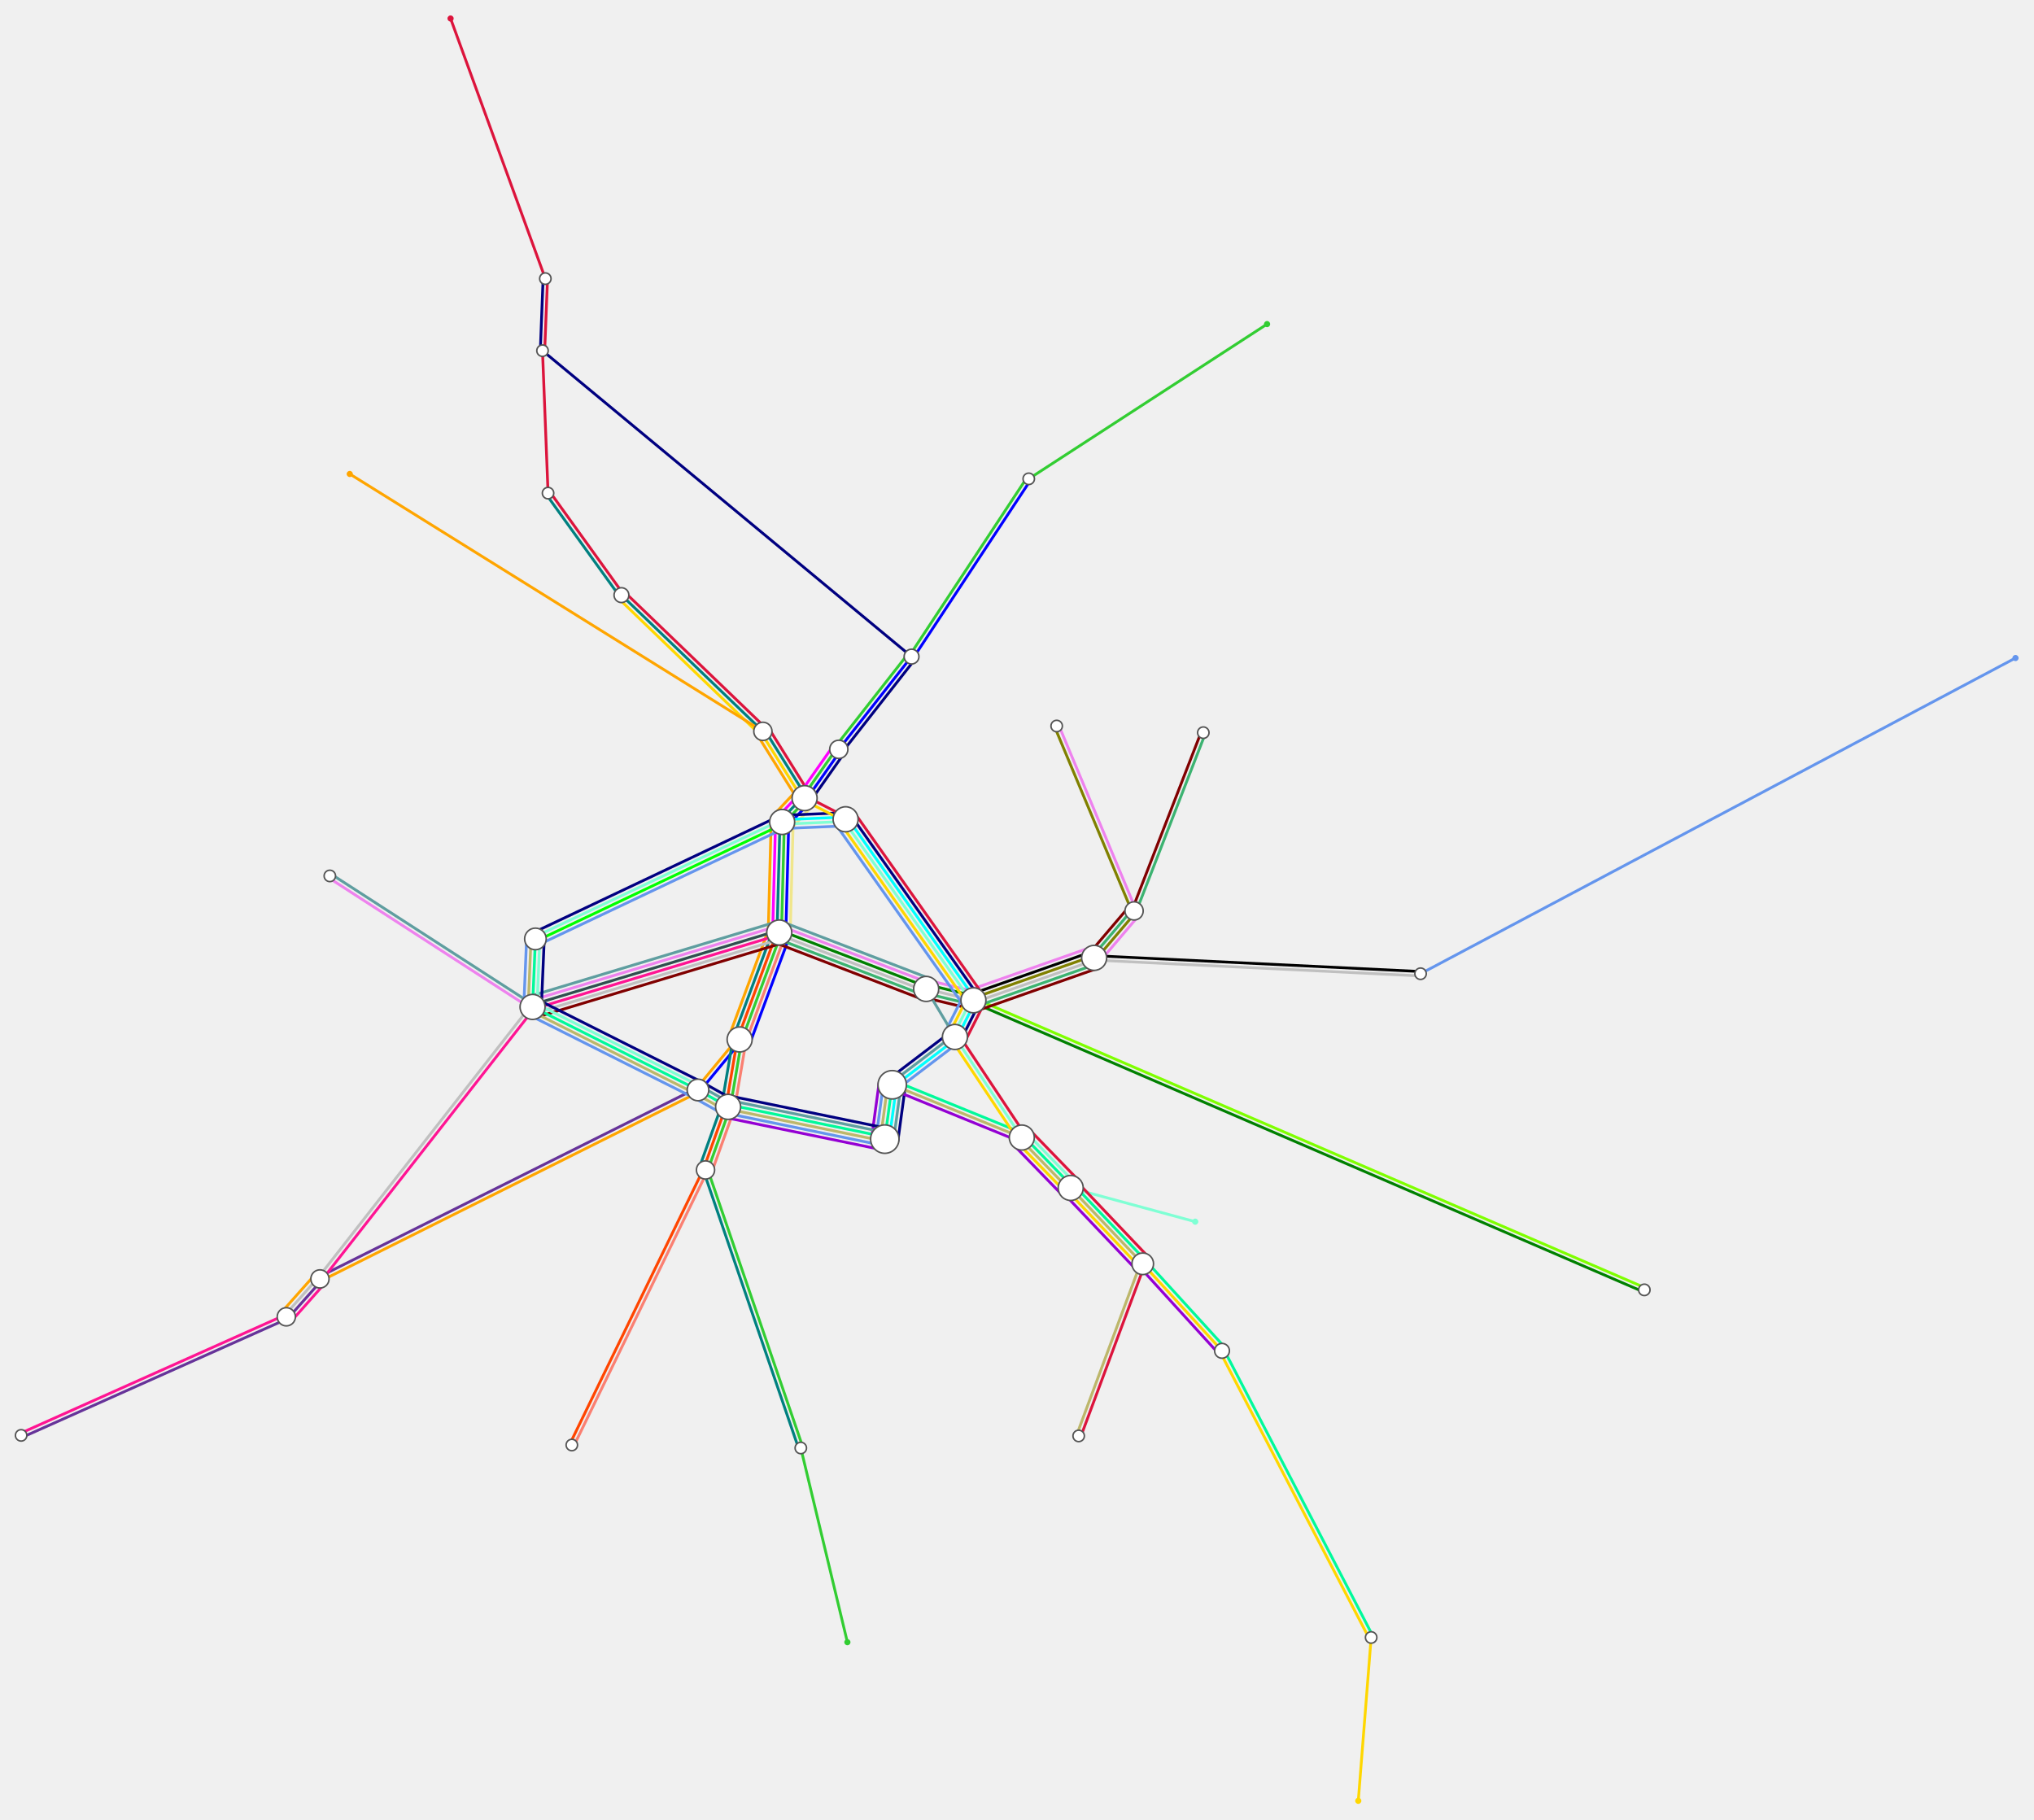
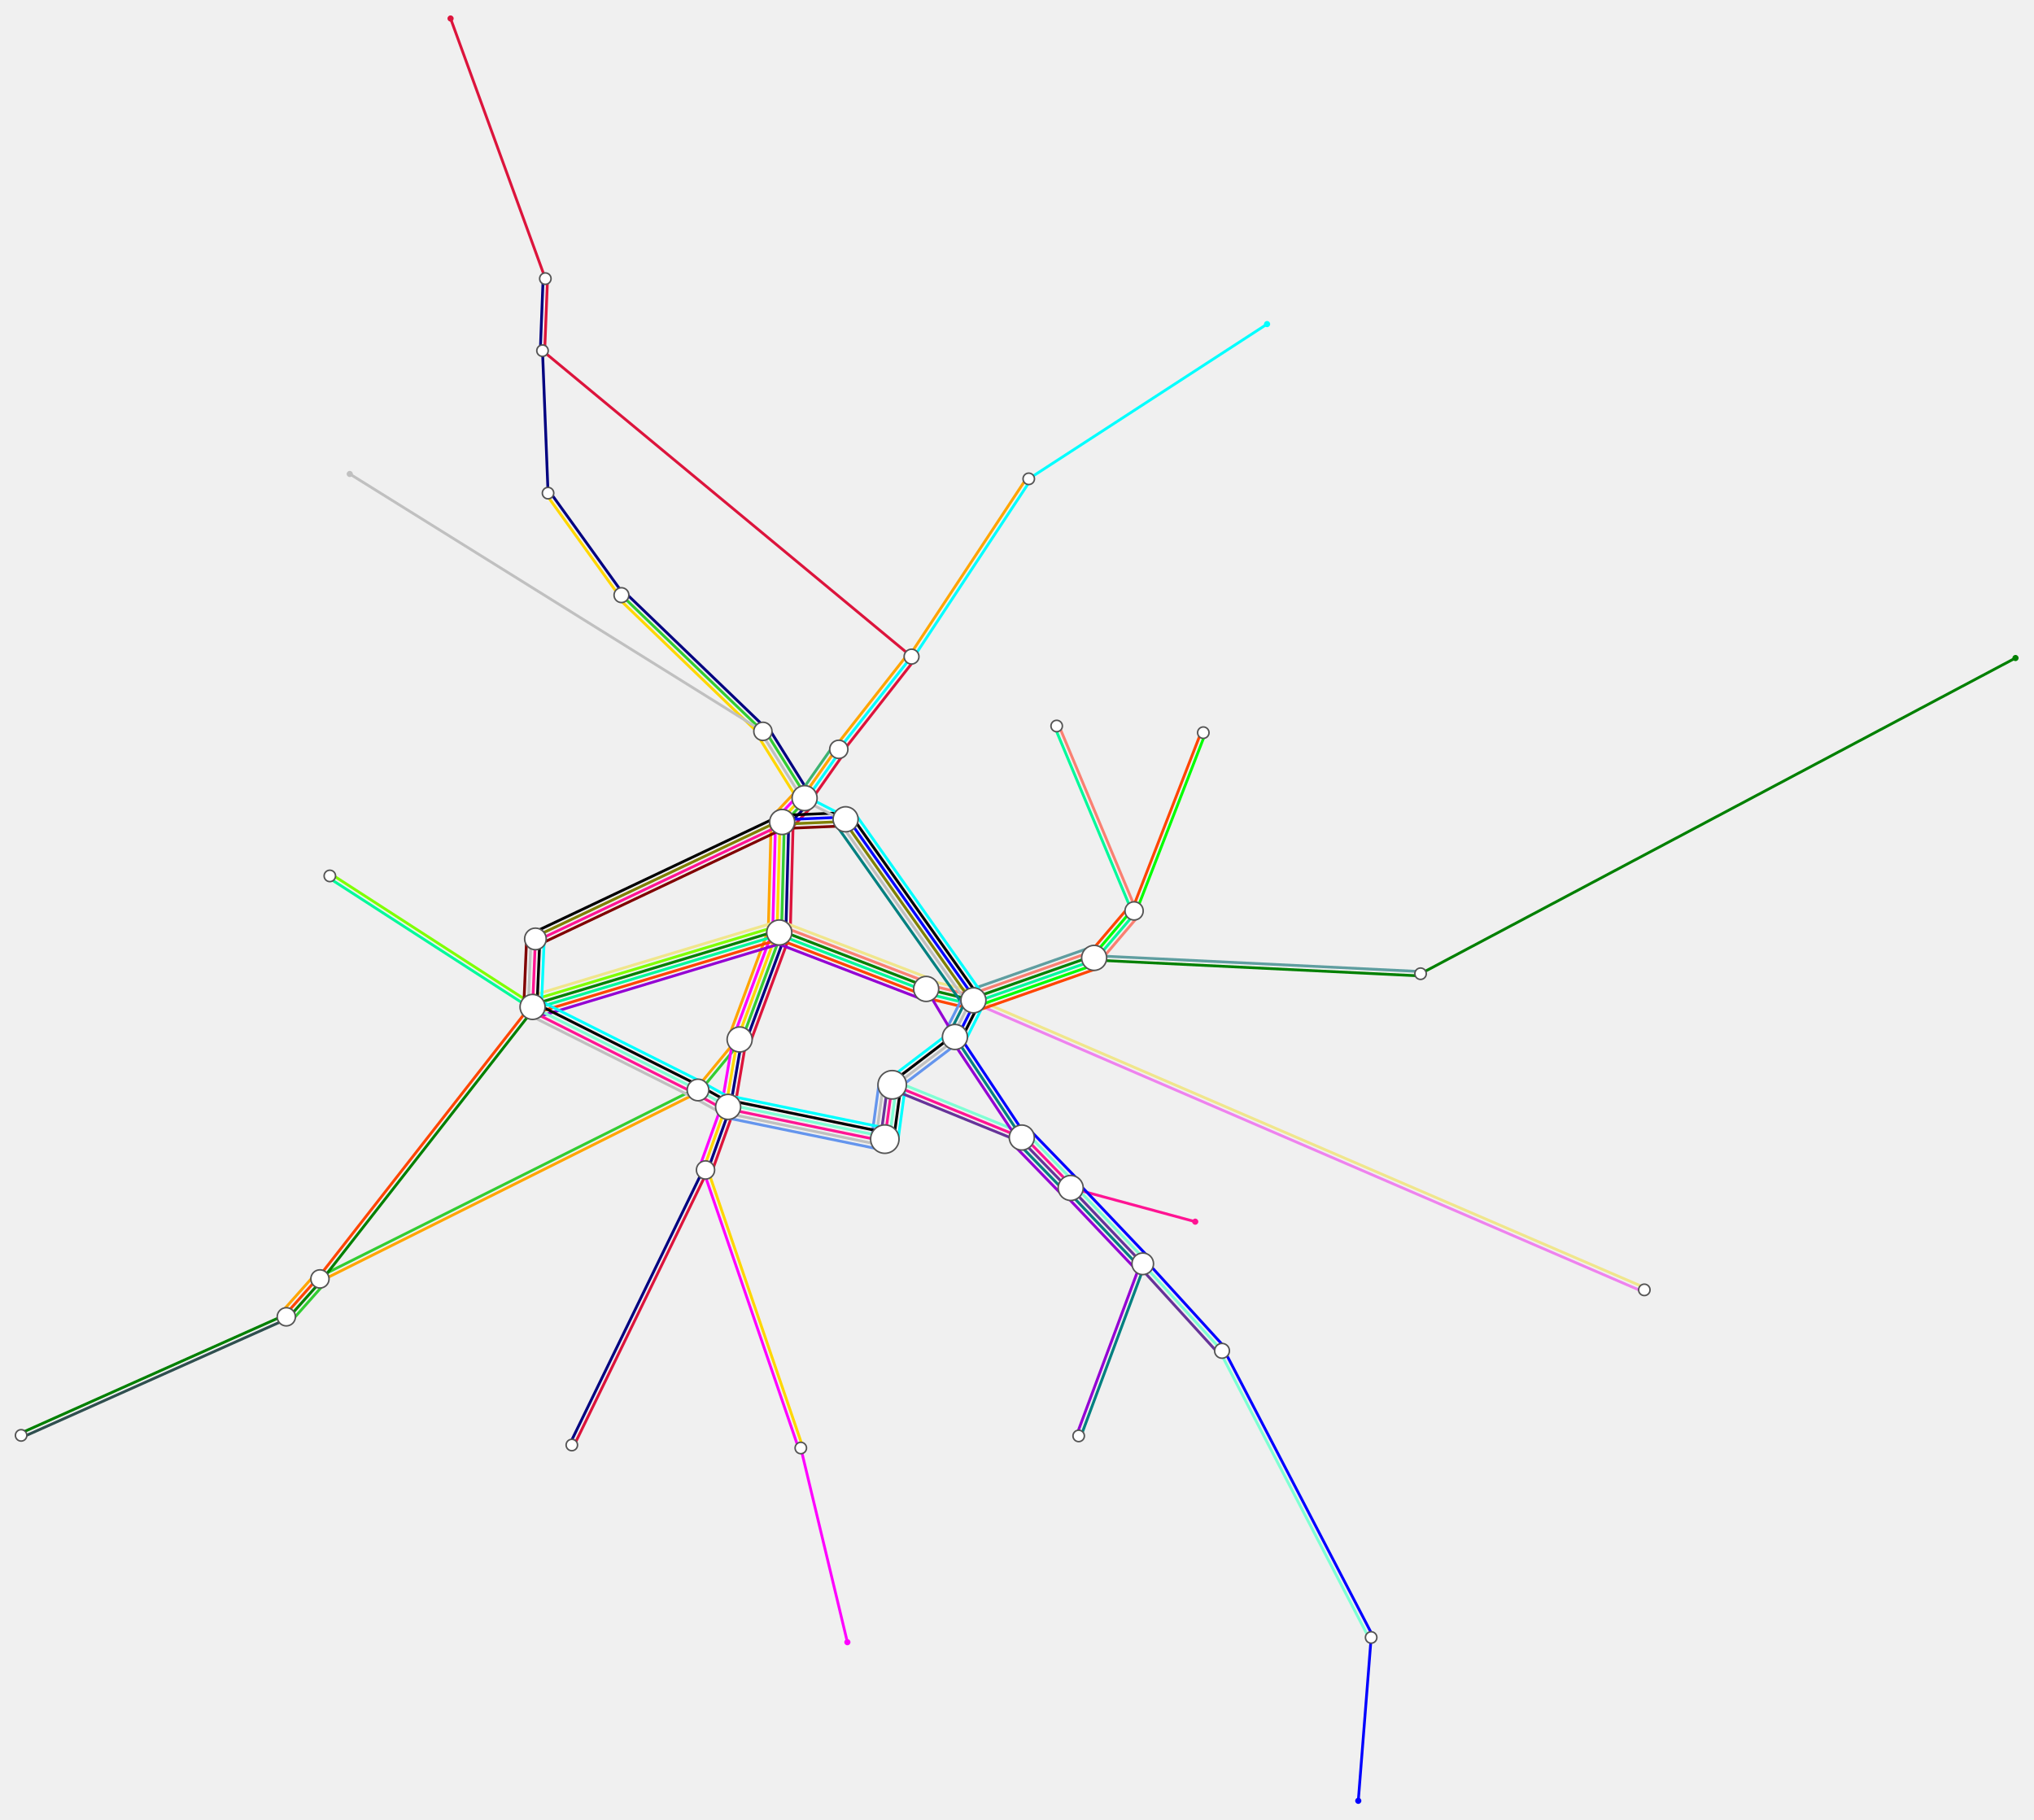
<svg xmlns="http://www.w3.org/2000/svg" width="1318.4" height="1179.26" viewBox="14824.995 8990.62 65.92 58.963">
  <style>
	.line {
		stroke: #333;
		stroke-width: .09;
		fill: none;
		stroke-linejoin: round;
		stroke-linecap: round;
	}
	.station {
		stroke: none;
	}
	.transit {
		stroke: #555;
		stroke-width: .05;
		fill: #fff;
	}
</style>
  <g>
    <path class="line 0" style="stroke: #DC143C;" d="M14839.598 8991.22L14842.669 8999.65" />
    <path class="line 0" style="stroke: #DC143C;" d="M14842.74 8999.652L14842.648 9001.988" />
    <path class="line 1" style="stroke: #000080;" d="M14842.597 8999.647L14842.506 9001.982" />
-     <path class="line 0" style="stroke: #DC143C;" d="M14842.577 9001.985L14842.757 9006.602" />
-     <path class="line 0" style="stroke: #DC143C;" d="M14842.814 9006.56L14845.194 9009.867" />
-     <path class="line 28" style="stroke: #008080;" d="M14842.699 9006.644L14845.078 9009.95" />
-     <path class="line 0" style="stroke: #DC143C;" d="M14845.235 9009.806L14849.819 9014.219" />
-     <path class="line 28" style="stroke: #008080;" d="M14845.136 9009.908L14849.72 9014.322" />
+     <path class="line 1" style="stroke: #000080;" d="M14842.577 9001.985L14842.757 9006.602" />
+     <path class="line 1" style="stroke: #000080;" d="M14842.814 9006.56L14845.194 9009.867" />
+     <path class="line 3" style="stroke: #FFD700;" d="M14842.699 9006.644L14845.078 9009.95" />
+     <path class="line 1" style="stroke: #000080;" d="M14845.235 9009.806L14849.819 9014.219" />
+     <path class="line 2" style="stroke: #32CD32;" d="M14845.136 9009.908L14849.72 9014.322" />
    <path class="line 3" style="stroke: #FFD700;" d="M14845.037 9010.011L14849.621 9014.425" />
-     <path class="line 0" style="stroke: #DC143C;" d="M14849.902 9014.208L14851.253 9016.374" />
-     <path class="line 28" style="stroke: #008080;" d="M14849.781 9014.284L14851.132 9016.449" />
-     <path class="line 3" style="stroke: #FFD700;" d="M14849.659 9014.359L14851.01 9016.525" />
-     <path class="line 5" style="stroke: #FFA500;" d="M14849.538 9014.435L14850.889 9016.601" />
-     <path class="line 12" style="stroke: #F0E68C;" d="M14851.331 9016.732L14850.604 9017.505" />
-     <path class="line 15" style="stroke: #0000FF;" d="M14851.227 9016.634L14850.5 9017.407" />
+     <path class="line 1" style="stroke: #000080;" d="M14849.902 9014.208L14851.253 9016.374" />
+     <path class="line 2" style="stroke: #32CD32;" d="M14849.781 9014.284L14851.132 9016.449" />
+     <path class="line 28" style="stroke: #C0C0C0;" d="M14849.659 9014.359L14851.01 9016.525" />
+     <path class="line 3" style="stroke: #FFD700;" d="M14849.538 9014.435L14850.889 9016.601" />
+     <path class="line 0" style="stroke: #DC143C;" d="M14851.331 9016.732L14850.604 9017.505" />
+     <path class="line 1" style="stroke: #000080;" d="M14851.227 9016.634L14850.5 9017.407" />
    <path class="line 2" style="stroke: #32CD32;" d="M14851.123 9016.536L14850.396 9017.309" />
-     <path class="line 28" style="stroke: #008080;" d="M14851.019 9016.438L14850.292 9017.211" />
+     <path class="line 3" style="stroke: #FFD700;" d="M14851.019 9016.438L14850.292 9017.211" />
    <path class="line 4" style="stroke: #FF00FF;" d="M14850.915 9016.34L14850.188 9017.113" />
    <path class="line 5" style="stroke: #FFA500;" d="M14850.811 9016.242L14850.084 9017.016" />
-     <path class="line 12" style="stroke: #F0E68C;" d="M14850.701 9017.27L14850.607 9020.851" />
-     <path class="line 15" style="stroke: #0000FF;" d="M14850.558 9017.266L14850.464 9020.847" />
+     <path class="line 0" style="stroke: #DC143C;" d="M14850.701 9017.27L14850.607 9020.851" />
+     <path class="line 1" style="stroke: #000080;" d="M14850.558 9017.266L14850.464 9020.847" />
    <path class="line 2" style="stroke: #32CD32;" d="M14850.415 9017.262L14850.322 9020.844" />
-     <path class="line 28" style="stroke: #008080;" d="M14850.273 9017.258L14850.179 9020.84" />
+     <path class="line 3" style="stroke: #FFD700;" d="M14850.273 9017.258L14850.179 9020.84" />
    <path class="line 4" style="stroke: #FF00FF;" d="M14850.13 9017.255L14850.036 9020.836" />
    <path class="line 5" style="stroke: #FFA500;" d="M14849.987 9017.251L14849.893 9020.832" />
-     <path class="line 15" style="stroke: #0000FF;" d="M14850.585 9020.966L14849.3 9024.433" />
-     <path class="line 18" style="stroke: #FA8072;" d="M14850.451 9020.916L14849.166 9024.383" />
+     <path class="line 0" style="stroke: #DC143C;" d="M14850.585 9020.966L14849.3 9024.433" />
+     <path class="line 1" style="stroke: #000080;" d="M14850.451 9020.916L14849.166 9024.383" />
    <path class="line 2" style="stroke: #32CD32;" d="M14850.317 9020.866L14849.033 9024.333" />
-     <path class="line 26" style="stroke: #FF4500;" d="M14850.183 9020.817L14848.899 9024.284" />
-     <path class="line 28" style="stroke: #008080;" d="M14850.049 9020.767L14848.765 9024.234" />
+     <path class="line 3" style="stroke: #FFD700;" d="M14850.183 9020.817L14848.899 9024.284" />
+     <path class="line 4" style="stroke: #FF00FF;" d="M14850.049 9020.767L14848.765 9024.234" />
    <path class="line 5" style="stroke: #FFA500;" d="M14849.915 9020.718L14848.631 9024.184" />
-     <path class="line 15" style="stroke: #0000FF;" d="M14849.021 9024.354L14847.671 9025.991" />
+     <path class="line 2" style="stroke: #32CD32;" d="M14849.021 9024.354L14847.671 9025.991" />
    <path class="line 5" style="stroke: #FFA500;" d="M14848.91 9024.263L14847.561 9025.9" />
-     <path class="line 24" style="stroke: #663399;" d="M14847.584 9025.882L14835.332 9032.005" />
+     <path class="line 2" style="stroke: #32CD32;" d="M14847.584 9025.882L14835.332 9032.005" />
    <path class="line 5" style="stroke: #FFA500;" d="M14847.648 9026.009L14835.396 9032.133" />
-     <path class="line 23" style="stroke: #FF1493;" d="M14835.524 9032.211L14834.435 9033.44" />
-     <path class="line 24" style="stroke: #663399;" d="M14835.418 9032.117L14834.328 9033.345" />
-     <path class="line 27" style="stroke: #C0C0C0;" d="M14835.311 9032.022L14834.221 9033.25" />
+     <path class="line 2" style="stroke: #32CD32;" d="M14835.524 9032.211L14834.435 9033.44" />
+     <path class="line 20" style="stroke: #008000;" d="M14835.418 9032.117L14834.328 9033.345" />
+     <path class="line 27" style="stroke: #FF4500;" d="M14835.311 9032.022L14834.221 9033.25" />
    <path class="line 5" style="stroke: #FFA500;" d="M14835.204 9031.927L14834.114 9033.155" />
-     <path class="line 2" style="stroke: #32CD32;" d="M14866.06 9001.124L14858.336 9006.139" />
-     <path class="line 15" style="stroke: #0000FF;" d="M14858.396 9006.178L14854.596 9011.939" />
-     <path class="line 2" style="stroke: #32CD32;" d="M14858.277 9006.1L14854.477 9011.86" />
-     <path class="line 1" style="stroke: #000080;" d="M14854.649 9011.988L14852.293 9014.994" />
-     <path class="line 15" style="stroke: #0000FF;" d="M14854.537 9011.9L14852.18 9014.905" />
-     <path class="line 2" style="stroke: #32CD32;" d="M14854.424 9011.811L14852.068 9014.817" />
-     <path class="line 1" style="stroke: #000080;" d="M14852.356 9015.028L14851.246 9016.61" />
-     <path class="line 15" style="stroke: #0000FF;" d="M14852.239 9014.946L14851.129 9016.528" />
-     <path class="line 2" style="stroke: #32CD32;" d="M14852.122 9014.864L14851.012 9016.446" />
-     <path class="line 4" style="stroke: #FF00FF;" d="M14852.005 9014.782L14850.896 9016.364" />
-     <path class="line 18" style="stroke: #FA8072;" d="M14849.177 9024.345L14848.805 9026.529" />
-     <path class="line 2" style="stroke: #32CD32;" d="M14849.036 9024.321L14848.664 9026.505" />
-     <path class="line 26" style="stroke: #FF4500;" d="M14848.895 9024.297L14848.523 9026.481" />
-     <path class="line 28" style="stroke: #008080;" d="M14848.754 9024.273L14848.382 9026.457" />
-     <path class="line 18" style="stroke: #FA8072;" d="M14848.795 9026.565L14848.062 9028.61" />
-     <path class="line 2" style="stroke: #32CD32;" d="M14848.661 9026.517L14847.928 9028.562" />
-     <path class="line 26" style="stroke: #FF4500;" d="M14848.526 9026.469L14847.793 9028.514" />
-     <path class="line 28" style="stroke: #008080;" d="M14848.392 9026.421L14847.659 9028.466" />
-     <path class="line 2" style="stroke: #32CD32;" d="M14847.928 9028.515L14851.016 9037.526" />
-     <path class="line 28" style="stroke: #008080;" d="M14847.793 9028.561L14850.881 9037.573" />
-     <path class="line 2" style="stroke: #32CD32;" d="M14850.948 9037.549L14852.458 9043.843" />
-     <path class="line 18" style="stroke: #FA8072;" d="M14843.591 9037.483L14847.925 9028.569" />
-     <path class="line 26" style="stroke: #FF4500;" d="M14843.463 9037.421L14847.796 9028.507" />
-     <path class="line 5" style="stroke: #FFA500;" d="M14849.72 9014.322L14836.33 9005.981" />
-     <path class="line 10" style="stroke: #5F9EA0;" d="M14835.724 9018.948L14842.294 9023.194" />
-     <path class="line 13" style="stroke: #EE82EE;" d="M14835.646 9019.068L14842.217 9023.314" />
-     <path class="line 10" style="stroke: #5F9EA0;" d="M14842.152 9022.912L14850.147 9020.5" />
-     <path class="line 13" style="stroke: #EE82EE;" d="M14842.193 9023.049L14850.188 9020.636" />
-     <path class="line 21" style="stroke: #2F4F4F;" d="M14842.235 9023.186L14850.23 9020.773" />
-     <path class="line 23" style="stroke: #FF1493;" d="M14842.276 9023.322L14850.271 9020.91" />
-     <path class="line 27" style="stroke: #C0C0C0;" d="M14842.317 9023.459L14850.312 9021.047" />
-     <path class="line 9" style="stroke: #800000;" d="M14842.358 9023.596L14850.353 9021.184" />
-     <path class="line 10" style="stroke: #5F9EA0;" d="M14850.378 9020.508L14855.14 9022.338" />
-     <path class="line 13" style="stroke: #EE82EE;" d="M14850.327 9020.642L14855.089 9022.471" />
+     <path class="line 11" style="stroke: #00FFFF;" d="M14866.06 9001.124L14858.336 9006.139" />
+     <path class="line 11" style="stroke: #00FFFF;" d="M14858.396 9006.178L14854.596 9011.939" />
+     <path class="line 5" style="stroke: #FFA500;" d="M14858.277 9006.1L14854.477 9011.86" />
+     <path class="line 0" style="stroke: #DC143C;" d="M14854.649 9011.988L14852.293 9014.994" />
+     <path class="line 11" style="stroke: #00FFFF;" d="M14854.537 9011.9L14852.18 9014.905" />
+     <path class="line 5" style="stroke: #FFA500;" d="M14854.424 9011.811L14852.068 9014.817" />
+     <path class="line 0" style="stroke: #DC143C;" d="M14852.356 9015.028L14851.246 9016.61" />
+     <path class="line 11" style="stroke: #00FFFF;" d="M14852.239 9014.946L14851.129 9016.528" />
+     <path class="line 5" style="stroke: #FFA500;" d="M14852.122 9014.864L14851.012 9016.446" />
+     <path class="line 7" style="stroke: #3CB371;" d="M14852.005 9014.782L14850.896 9016.364" />
+     <path class="line 0" style="stroke: #DC143C;" d="M14849.177 9024.345L14848.805 9026.529" />
+     <path class="line 1" style="stroke: #000080;" d="M14849.036 9024.321L14848.664 9026.505" />
+     <path class="line 3" style="stroke: #FFD700;" d="M14848.895 9024.297L14848.523 9026.481" />
+     <path class="line 4" style="stroke: #FF00FF;" d="M14848.754 9024.273L14848.382 9026.457" />
+     <path class="line 0" style="stroke: #DC143C;" d="M14848.795 9026.565L14848.062 9028.61" />
+     <path class="line 1" style="stroke: #000080;" d="M14848.661 9026.517L14847.928 9028.562" />
+     <path class="line 3" style="stroke: #FFD700;" d="M14848.526 9026.469L14847.793 9028.514" />
+     <path class="line 4" style="stroke: #FF00FF;" d="M14848.392 9026.421L14847.659 9028.466" />
+     <path class="line 3" style="stroke: #FFD700;" d="M14847.928 9028.515L14851.016 9037.526" />
+     <path class="line 4" style="stroke: #FF00FF;" d="M14847.793 9028.561L14850.881 9037.573" />
+     <path class="line 4" style="stroke: #FF00FF;" d="M14850.948 9037.549L14852.458 9043.843" />
+     <path class="line 0" style="stroke: #DC143C;" d="M14843.591 9037.483L14847.925 9028.569" />
+     <path class="line 1" style="stroke: #000080;" d="M14843.463 9037.421L14847.796 9028.507" />
+     <path class="line 28" style="stroke: #C0C0C0;" d="M14849.72 9014.322L14836.33 9005.981" />
+     <path class="line 19" style="stroke: #7FFF00;" d="M14835.724 9018.948L14842.294 9023.194" />
+     <path class="line 23" style="stroke: #00FA9A;" d="M14835.646 9019.068L14842.217 9023.314" />
+     <path class="line 12" style="stroke: #F0E68C;" d="M14842.152 9022.912L14850.147 9020.5" />
+     <path class="line 19" style="stroke: #7FFF00;" d="M14842.193 9023.049L14850.188 9020.636" />
+     <path class="line 20" style="stroke: #008000;" d="M14842.235 9023.186L14850.23 9020.773" />
+     <path class="line 23" style="stroke: #00FA9A;" d="M14842.276 9023.322L14850.271 9020.91" />
+     <path class="line 27" style="stroke: #FF4500;" d="M14842.317 9023.459L14850.312 9021.047" />
+     <path class="line 8" style="stroke: #9400D3;" d="M14842.358 9023.596L14850.353 9021.184" />
+     <path class="line 12" style="stroke: #F0E68C;" d="M14850.378 9020.508L14855.14 9022.338" />
+     <path class="line 18" style="stroke: #FA8072;" d="M14850.327 9020.642L14855.089 9022.471" />
    <path class="line 20" style="stroke: #008000;" d="M14850.276 9020.775L14855.037 9022.605" />
-     <path class="line 27" style="stroke: #C0C0C0;" d="M14850.225 9020.908L14854.986 9022.738" />
-     <path class="line 7" style="stroke: #3CB371;" d="M14850.173 9021.042L14854.935 9022.871" />
-     <path class="line 9" style="stroke: #800000;" d="M14850.122 9021.175L14854.884 9023.005" />
-     <path class="line 13" style="stroke: #EE82EE;" d="M14855.079 9022.393L14856.61 9022.762" />
-     <path class="line 20" style="stroke: #008000;" d="M14855.045 9022.532L14856.576 9022.901" />
-     <path class="line 27" style="stroke: #C0C0C0;" d="M14855.012 9022.671L14856.543 9023.04" />
-     <path class="line 7" style="stroke: #3CB371;" d="M14854.978 9022.81L14856.509 9023.179" />
-     <path class="line 9" style="stroke: #800000;" d="M14854.945 9022.949L14856.476 9023.318" />
-     <path class="line 19" style="stroke: #7FFF00;" d="M14856.571 9022.974L14878.314 9032.358" />
-     <path class="line 20" style="stroke: #008000;" d="M14856.515 9023.105L14878.258 9032.489" />
-     <path class="line 13" style="stroke: #EE82EE;" d="M14856.424 9022.703L14860.337 9021.327" />
-     <path class="line 14" style="stroke: #000000;" d="M14856.472 9022.838L14860.384 9021.462" />
-     <path class="line 16" style="stroke: #808000;" d="M14856.519 9022.972L14860.432 9021.597" />
-     <path class="line 27" style="stroke: #C0C0C0;" d="M14856.567 9023.107L14860.479 9021.732" />
-     <path class="line 7" style="stroke: #3CB371;" d="M14856.614 9023.242L14860.526 9021.866" />
-     <path class="line 9" style="stroke: #800000;" d="M14856.661 9023.377L14860.574 9022.001" />
-     <path class="line 14" style="stroke: #000000;" d="M14860.459 9021.593L14871.037 9022.107" />
-     <path class="line 27" style="stroke: #C0C0C0;" d="M14860.452 9021.735L14871.031 9022.249" />
-     <path class="line 6" style="stroke: #6495ED;" d="M14871.034 9022.178L14890.315 9011.946" />
-     <path class="line 13" style="stroke: #EE82EE;" d="M14860.619 9021.803L14861.913 9020.282" />
-     <path class="line 16" style="stroke: #808000;" d="M14860.51 9021.71L14861.804 9020.189" />
-     <path class="line 7" style="stroke: #3CB371;" d="M14860.401 9021.618L14861.695 9020.097" />
-     <path class="line 9" style="stroke: #800000;" d="M14860.292 9021.525L14861.586 9020.004" />
-     <path class="line 13" style="stroke: #EE82EE;" d="M14861.816 9020.115L14859.307 9014.121" />
-     <path class="line 16" style="stroke: #808000;" d="M14861.684 9020.17L14859.175 9014.177" />
-     <path class="line 7" style="stroke: #3CB371;" d="M14861.816 9020.169L14864.06 9014.391" />
-     <path class="line 9" style="stroke: #800000;" d="M14861.683 9020.117L14863.927 9014.339" />
-     <path class="line 23" style="stroke: #FF1493;" d="M14842.312 9023.298L14835.42 9032.113" />
-     <path class="line 27" style="stroke: #C0C0C0;" d="M14842.199 9023.21L14835.308 9032.025" />
-     <path class="line 23" style="stroke: #FF1493;" d="M14834.245 9033.232L14825.651 9037.075" />
-     <path class="line 24" style="stroke: #663399;" d="M14834.303 9033.363L14825.709 9037.205" />
-     <path class="line 1" style="stroke: #000080;" d="M14850.335 9017.046L14852.391 9016.958" />
-     <path class="line 11" style="stroke: #00FFFF;" d="M14850.341 9017.189L14852.397 9017.1" />
-     <path class="line 17" style="stroke: #7FFFD4;" d="M14850.347 9017.332L14852.403 9017.243" />
-     <path class="line 6" style="stroke: #6495ED;" d="M14850.353 9017.474L14852.409 9017.386" />
-     <path class="line 0" style="stroke: #DC143C;" d="M14852.692 9016.966L14856.835 9022.834" />
-     <path class="line 1" style="stroke: #000080;" d="M14852.575 9017.048L14856.718 9022.916" />
-     <path class="line 11" style="stroke: #00FFFF;" d="M14852.458 9017.13L14856.601 9022.999" />
-     <path class="line 17" style="stroke: #7FFFD4;" d="M14852.341 9017.213L14856.484 9023.081" />
-     <path class="line 3" style="stroke: #FFD700;" d="M14852.225 9017.295L14856.368 9023.163" />
-     <path class="line 6" style="stroke: #6495ED;" d="M14852.108 9017.378L14856.251 9023.246" />
-     <path class="line 0" style="stroke: #DC143C;" d="M14856.862 9023.201L14856.262 9024.389" />
-     <path class="line 1" style="stroke: #000080;" d="M14856.734 9023.136L14856.134 9024.325" />
-     <path class="line 11" style="stroke: #00FFFF;" d="M14856.607 9023.072L14856.007 9024.26" />
-     <path class="line 17" style="stroke: #7FFFD4;" d="M14856.479 9023.008L14855.879 9024.196" />
-     <path class="line 3" style="stroke: #FFD700;" d="M14856.352 9022.943L14855.752 9024.131" />
+     <path class="line 23" style="stroke: #00FA9A;" d="M14850.225 9020.908L14854.986 9022.738" />
+     <path class="line 27" style="stroke: #FF4500;" d="M14850.173 9021.042L14854.935 9022.871" />
+     <path class="line 8" style="stroke: #9400D3;" d="M14850.122 9021.175L14854.884 9023.005" />
+     <path class="line 12" style="stroke: #F0E68C;" d="M14855.079 9022.393L14856.61 9022.762" />
+     <path class="line 18" style="stroke: #FA8072;" d="M14855.045 9022.532L14856.576 9022.901" />
+     <path class="line 20" style="stroke: #008000;" d="M14855.012 9022.671L14856.543 9023.04" />
+     <path class="line 23" style="stroke: #00FA9A;" d="M14854.978 9022.81L14856.509 9023.179" />
+     <path class="line 27" style="stroke: #FF4500;" d="M14854.945 9022.949L14856.476 9023.318" />
+     <path class="line 12" style="stroke: #F0E68C;" d="M14856.571 9022.974L14878.314 9032.358" />
+     <path class="line 13" style="stroke: #EE82EE;" d="M14856.515 9023.105L14878.258 9032.489" />
+     <path class="line 10" style="stroke: #5F9EA0;" d="M14856.424 9022.703L14860.337 9021.327" />
+     <path class="line 18" style="stroke: #FA8072;" d="M14856.472 9022.838L14860.384 9021.462" />
+     <path class="line 20" style="stroke: #008000;" d="M14856.519 9022.972L14860.432 9021.597" />
+     <path class="line 23" style="stroke: #00FA9A;" d="M14856.567 9023.107L14860.479 9021.732" />
+     <path class="line 26" style="stroke: #00FF00;" d="M14856.614 9023.242L14860.526 9021.866" />
+     <path class="line 27" style="stroke: #FF4500;" d="M14856.661 9023.377L14860.574 9022.001" />
+     <path class="line 10" style="stroke: #5F9EA0;" d="M14860.459 9021.593L14871.037 9022.107" />
+     <path class="line 20" style="stroke: #008000;" d="M14860.452 9021.735L14871.031 9022.249" />
+     <path class="line 20" style="stroke: #008000;" d="M14871.034 9022.178L14890.315 9011.946" />
+     <path class="line 18" style="stroke: #FA8072;" d="M14860.619 9021.803L14861.913 9020.282" />
+     <path class="line 23" style="stroke: #00FA9A;" d="M14860.51 9021.71L14861.804 9020.189" />
+     <path class="line 26" style="stroke: #00FF00;" d="M14860.401 9021.618L14861.695 9020.097" />
+     <path class="line 27" style="stroke: #FF4500;" d="M14860.292 9021.525L14861.586 9020.004" />
+     <path class="line 18" style="stroke: #FA8072;" d="M14861.816 9020.115L14859.307 9014.121" />
+     <path class="line 23" style="stroke: #00FA9A;" d="M14861.684 9020.17L14859.175 9014.177" />
+     <path class="line 26" style="stroke: #00FF00;" d="M14861.816 9020.169L14864.06 9014.391" />
+     <path class="line 27" style="stroke: #FF4500;" d="M14861.683 9020.117L14863.927 9014.339" />
+     <path class="line 20" style="stroke: #008000;" d="M14842.312 9023.298L14835.42 9032.113" />
+     <path class="line 27" style="stroke: #FF4500;" d="M14842.199 9023.21L14835.308 9032.025" />
+     <path class="line 20" style="stroke: #008000;" d="M14834.245 9033.232L14825.651 9037.075" />
+     <path class="line 22" style="stroke: #2F4F4F;" d="M14834.303 9033.363L14825.709 9037.205" />
+     <path class="line 14" style="stroke: #000000;" d="M14850.335 9017.046L14852.391 9016.958" />
+     <path class="line 15" style="stroke: #0000FF;" d="M14850.341 9017.189L14852.397 9017.1" />
+     <path class="line 16" style="stroke: #808000;" d="M14850.347 9017.332L14852.403 9017.243" />
+     <path class="line 9" style="stroke: #800000;" d="M14850.353 9017.474L14852.409 9017.386" />
+     <path class="line 11" style="stroke: #00FFFF;" d="M14852.692 9016.966L14856.835 9022.834" />
+     <path class="line 14" style="stroke: #000000;" d="M14852.575 9017.048L14856.718 9022.916" />
+     <path class="line 15" style="stroke: #0000FF;" d="M14852.458 9017.13L14856.601 9022.999" />
+     <path class="line 16" style="stroke: #808000;" d="M14852.341 9017.213L14856.484 9023.081" />
+     <path class="line 28" style="stroke: #C0C0C0;" d="M14852.225 9017.295L14856.368 9023.163" />
+     <path class="line 29" style="stroke: #008080;" d="M14852.108 9017.378L14856.251 9023.246" />
+     <path class="line 11" style="stroke: #00FFFF;" d="M14856.862 9023.201L14856.262 9024.389" />
+     <path class="line 14" style="stroke: #000000;" d="M14856.734 9023.136L14856.134 9024.325" />
+     <path class="line 15" style="stroke: #0000FF;" d="M14856.607 9023.072L14856.007 9024.26" />
+     <path class="line 28" style="stroke: #C0C0C0;" d="M14856.479 9023.008L14855.879 9024.196" />
+     <path class="line 29" style="stroke: #008080;" d="M14856.352 9022.943L14855.752 9024.131" />
    <path class="line 6" style="stroke: #6495ED;" d="M14856.224 9022.879L14855.624 9024.067" />
-     <path class="line 1" style="stroke: #000080;" d="M14855.813 9024.058L14853.78 9025.606" />
-     <path class="line 10" style="stroke: #5F9EA0;" d="M14855.9 9024.171L14853.867 9025.72" />
-     <path class="line 11" style="stroke: #00FFFF;" d="M14855.986 9024.285L14853.953 9025.833" />
+     <path class="line 11" style="stroke: #00FFFF;" d="M14855.813 9024.058L14853.78 9025.606" />
+     <path class="line 14" style="stroke: #000000;" d="M14855.9 9024.171L14853.867 9025.72" />
+     <path class="line 28" style="stroke: #C0C0C0;" d="M14855.986 9024.285L14853.953 9025.833" />
    <path class="line 6" style="stroke: #6495ED;" d="M14856.073 9024.399L14854.04 9025.947" />
-     <path class="line 1" style="stroke: #000080;" d="M14854.335 9025.834L14854.096 9027.595" />
-     <path class="line 10" style="stroke: #5F9EA0;" d="M14854.193 9025.815L14853.954 9027.576" />
-     <path class="line 11" style="stroke: #00FFFF;" d="M14854.052 9025.796L14853.813 9027.557" />
-     <path class="line 22" style="stroke: #00FA9A;" d="M14853.91 9025.777L14853.671 9027.538" />
-     <path class="line 29" style="stroke: #BDB76B;" d="M14853.769 9025.757L14853.53 9027.518" />
-     <path class="line 6" style="stroke: #6495ED;" d="M14853.627 9025.738L14853.388 9027.499" />
-     <path class="line 8" style="stroke: #9400D3;" d="M14853.485 9025.719L14853.247 9027.48" />
-     <path class="line 1" style="stroke: #000080;" d="M14853.743 9027.188L14848.665 9026.143" />
-     <path class="line 10" style="stroke: #5F9EA0;" d="M14853.714 9027.328L14848.637 9026.283" />
-     <path class="line 22" style="stroke: #00FA9A;" d="M14853.686 9027.468L14848.608 9026.423" />
-     <path class="line 29" style="stroke: #BDB76B;" d="M14853.657 9027.608L14848.579 9026.563" />
-     <path class="line 6" style="stroke: #6495ED;" d="M14853.628 9027.748L14848.55 9026.703" />
-     <path class="line 8" style="stroke: #9400D3;" d="M14853.599 9027.887L14848.522 9026.843" />
-     <path class="line 1" style="stroke: #000080;" d="M14848.733 9026.244L14847.756 9025.696" />
-     <path class="line 10" style="stroke: #5F9EA0;" d="M14848.663 9026.368L14847.686 9025.821" />
-     <path class="line 22" style="stroke: #00FA9A;" d="M14848.593 9026.493L14847.616 9025.945" />
-     <path class="line 29" style="stroke: #BDB76B;" d="M14848.524 9026.618L14847.546 9026.07" />
-     <path class="line 6" style="stroke: #6495ED;" d="M14848.454 9026.742L14847.476 9026.195" />
-     <path class="line 1" style="stroke: #000080;" d="M14847.744 9025.69L14842.383 9022.999" />
-     <path class="line 17" style="stroke: #7FFFD4;" d="M14847.68 9025.818L14842.319 9023.126" />
-     <path class="line 22" style="stroke: #00FA9A;" d="M14847.616 9025.945L14842.255 9023.254" />
-     <path class="line 29" style="stroke: #BDB76B;" d="M14847.552 9026.073L14842.191 9023.382" />
-     <path class="line 6" style="stroke: #6495ED;" d="M14847.488 9026.201L14842.127 9023.509" />
-     <path class="line 1" style="stroke: #000080;" d="M14842.541 9023.266L14842.633 9021.062" />
-     <path class="line 17" style="stroke: #7FFFD4;" d="M14842.398 9023.26L14842.491 9021.056" />
-     <path class="line 22" style="stroke: #00FA9A;" d="M14842.255 9023.254L14842.348 9021.05" />
-     <path class="line 29" style="stroke: #BDB76B;" d="M14842.113 9023.248L14842.205 9021.044" />
-     <path class="line 6" style="stroke: #6495ED;" d="M14841.97 9023.242L14842.062 9021.038" />
-     <path class="line 1" style="stroke: #000080;" d="M14842.256 9020.857L14850.252 9017.067" />
-     <path class="line 17" style="stroke: #7FFFD4;" d="M14842.317 9020.986L14850.313 9017.196" />
-     <path class="line 25" style="stroke: #00FF00;" d="M14842.378 9021.115L14850.375 9017.325" />
-     <path class="line 6" style="stroke: #6495ED;" d="M14842.44 9021.244L14850.436 9017.454" />
-     <path class="line 22" style="stroke: #00FA9A;" d="M14853.964 9025.644L14858.164 9027.354" />
-     <path class="line 29" style="stroke: #BDB76B;" d="M14853.91 9025.777L14858.11 9027.487" />
-     <path class="line 8" style="stroke: #9400D3;" d="M14853.856 9025.909L14858.056 9027.619" />
-     <path class="line 0" style="stroke: #DC143C;" d="M14858.366 9027.238L14859.952 9028.873" />
+     <path class="line 11" style="stroke: #00FFFF;" d="M14854.335 9025.834L14854.096 9027.595" />
+     <path class="line 14" style="stroke: #000000;" d="M14854.193 9025.815L14853.954 9027.576" />
+     <path class="line 17" style="stroke: #7FFFD4;" d="M14854.052 9025.796L14853.813 9027.557" />
+     <path class="line 24" style="stroke: #FF1493;" d="M14853.91 9025.777L14853.671 9027.538" />
+     <path class="line 25" style="stroke: #663399;" d="M14853.769 9025.757L14853.53 9027.518" />
+     <path class="line 28" style="stroke: #C0C0C0;" d="M14853.627 9025.738L14853.388 9027.499" />
+     <path class="line 6" style="stroke: #6495ED;" d="M14853.485 9025.719L14853.247 9027.48" />
+     <path class="line 11" style="stroke: #00FFFF;" d="M14853.743 9027.188L14848.665 9026.143" />
+     <path class="line 14" style="stroke: #000000;" d="M14853.714 9027.328L14848.637 9026.283" />
+     <path class="line 17" style="stroke: #7FFFD4;" d="M14853.686 9027.468L14848.608 9026.423" />
+     <path class="line 24" style="stroke: #FF1493;" d="M14853.657 9027.608L14848.579 9026.563" />
+     <path class="line 28" style="stroke: #C0C0C0;" d="M14853.628 9027.748L14848.55 9026.703" />
+     <path class="line 6" style="stroke: #6495ED;" d="M14853.599 9027.887L14848.522 9026.843" />
+     <path class="line 11" style="stroke: #00FFFF;" d="M14848.733 9026.244L14847.756 9025.696" />
+     <path class="line 14" style="stroke: #000000;" d="M14848.663 9026.368L14847.686 9025.821" />
+     <path class="line 17" style="stroke: #7FFFD4;" d="M14848.593 9026.493L14847.616 9025.945" />
+     <path class="line 24" style="stroke: #FF1493;" d="M14848.524 9026.618L14847.546 9026.07" />
+     <path class="line 28" style="stroke: #C0C0C0;" d="M14848.454 9026.742L14847.476 9026.195" />
+     <path class="line 11" style="stroke: #00FFFF;" d="M14847.744 9025.69L14842.383 9022.999" />
+     <path class="line 14" style="stroke: #000000;" d="M14847.68 9025.818L14842.319 9023.126" />
+     <path class="line 17" style="stroke: #7FFFD4;" d="M14847.616 9025.945L14842.255 9023.254" />
+     <path class="line 24" style="stroke: #FF1493;" d="M14847.552 9026.073L14842.191 9023.382" />
+     <path class="line 28" style="stroke: #C0C0C0;" d="M14847.488 9026.201L14842.127 9023.509" />
+     <path class="line 11" style="stroke: #00FFFF;" d="M14842.541 9023.266L14842.633 9021.062" />
+     <path class="line 14" style="stroke: #000000;" d="M14842.398 9023.26L14842.491 9021.056" />
+     <path class="line 24" style="stroke: #FF1493;" d="M14842.255 9023.254L14842.348 9021.05" />
+     <path class="line 28" style="stroke: #C0C0C0;" d="M14842.113 9023.248L14842.205 9021.044" />
+     <path class="line 9" style="stroke: #800000;" d="M14841.97 9023.242L14842.062 9021.038" />
+     <path class="line 14" style="stroke: #000000;" d="M14842.256 9020.857L14850.252 9017.067" />
+     <path class="line 16" style="stroke: #808000;" d="M14842.317 9020.986L14850.313 9017.196" />
+     <path class="line 24" style="stroke: #FF1493;" d="M14842.378 9021.115L14850.375 9017.325" />
+     <path class="line 9" style="stroke: #800000;" d="M14842.44 9021.244L14850.436 9017.454" />
+     <path class="line 17" style="stroke: #7FFFD4;" d="M14853.964 9025.644L14858.164 9027.354" />
+     <path class="line 24" style="stroke: #FF1493;" d="M14853.91 9025.777L14858.11 9027.487" />
+     <path class="line 25" style="stroke: #663399;" d="M14853.856 9025.909L14858.056 9027.619" />
+     <path class="line 15" style="stroke: #0000FF;" d="M14858.366 9027.238L14859.952 9028.873" />
    <path class="line 17" style="stroke: #7FFFD4;" d="M14858.264 9027.337L14859.849 9028.972" />
-     <path class="line 22" style="stroke: #00FA9A;" d="M14858.161 9027.437L14859.747 9029.072" />
-     <path class="line 29" style="stroke: #BDB76B;" d="M14858.059 9027.536L14859.644 9029.171" />
-     <path class="line 3" style="stroke: #FFD700;" d="M14857.956 9027.636L14859.542 9029.271" />
+     <path class="line 24" style="stroke: #FF1493;" d="M14858.161 9027.437L14859.747 9029.072" />
+     <path class="line 25" style="stroke: #663399;" d="M14858.059 9027.536L14859.644 9029.171" />
+     <path class="line 29" style="stroke: #008080;" d="M14857.956 9027.636L14859.542 9029.271" />
    <path class="line 8" style="stroke: #9400D3;" d="M14857.853 9027.735L14859.439 9029.37" />
-     <path class="line 17" style="stroke: #7FFFD4;" d="M14859.695 9029.121L14863.731 9030.214" />
-     <path class="line 0" style="stroke: #DC143C;" d="M14859.903 9028.925L14862.237 9031.382" />
-     <path class="line 22" style="stroke: #00FA9A;" d="M14859.799 9029.023L14862.133 9031.481" />
-     <path class="line 29" style="stroke: #BDB76B;" d="M14859.695 9029.121L14862.03 9031.579" />
-     <path class="line 3" style="stroke: #FFD700;" d="M14859.592 9029.22L14861.926 9031.677" />
+     <path class="line 24" style="stroke: #FF1493;" d="M14859.695 9029.121L14863.731 9030.214" />
+     <path class="line 15" style="stroke: #0000FF;" d="M14859.903 9028.925L14862.237 9031.382" />
+     <path class="line 17" style="stroke: #7FFFD4;" d="M14859.799 9029.023L14862.133 9031.481" />
+     <path class="line 25" style="stroke: #663399;" d="M14859.695 9029.121L14862.03 9031.579" />
+     <path class="line 29" style="stroke: #008080;" d="M14859.592 9029.22L14861.926 9031.677" />
    <path class="line 8" style="stroke: #9400D3;" d="M14859.488 9029.318L14861.823 9031.776" />
-     <path class="line 0" style="stroke: #DC143C;" d="M14862.097 9031.604L14860.021 9037.182" />
-     <path class="line 29" style="stroke: #BDB76B;" d="M14861.963 9031.554L14859.887 9037.132" />
-     <path class="line 22" style="stroke: #00FA9A;" d="M14862.135 9031.483L14864.705 9034.302" />
-     <path class="line 3" style="stroke: #FFD700;" d="M14862.03 9031.579L14864.6 9034.399" />
-     <path class="line 8" style="stroke: #9400D3;" d="M14861.924 9031.675L14864.494 9034.495" />
-     <path class="line 22" style="stroke: #00FA9A;" d="M14864.663 9034.366L14869.496 9043.656" />
-     <path class="line 3" style="stroke: #FFD700;" d="M14864.536 9034.432L14869.369 9043.722" />
-     <path class="line 3" style="stroke: #FFD700;" d="M14869.433 9043.689L14869.016 9048.983" />
-     <path class="line 0" style="stroke: #DC143C;" d="M14858.229 9027.408L14856.062 9024.149" />
-     <path class="line 17" style="stroke: #7FFFD4;" d="M14858.11 9027.487L14855.943 9024.228" />
-     <path class="line 3" style="stroke: #FFD700;" d="M14857.991 9027.566L14855.824 9024.307" />
-     <path class="line 10" style="stroke: #5F9EA0;" d="M14855.943 9024.228L14855.012 9022.671" />
-     <path class="line 0" style="stroke: #DC143C;" d="M14852.432 9017.108L14851.104 9016.424" />
-     <path class="line 3" style="stroke: #FFD700;" d="M14852.367 9017.235L14851.038 9016.551" />
-     <path class="line 1" style="stroke: #000080;" d="M14854.537 9011.9L14842.577 9001.985" />
+     <path class="line 29" style="stroke: #008080;" d="M14862.097 9031.604L14860.021 9037.182" />
+     <path class="line 8" style="stroke: #9400D3;" d="M14861.963 9031.554L14859.887 9037.132" />
+     <path class="line 15" style="stroke: #0000FF;" d="M14862.135 9031.483L14864.705 9034.302" />
+     <path class="line 17" style="stroke: #7FFFD4;" d="M14862.03 9031.579L14864.6 9034.399" />
+     <path class="line 25" style="stroke: #663399;" d="M14861.924 9031.675L14864.494 9034.495" />
+     <path class="line 15" style="stroke: #0000FF;" d="M14864.663 9034.366L14869.496 9043.656" />
+     <path class="line 17" style="stroke: #7FFFD4;" d="M14864.536 9034.432L14869.369 9043.722" />
+     <path class="line 15" style="stroke: #0000FF;" d="M14869.433 9043.689L14869.016 9048.983" />
+     <path class="line 15" style="stroke: #0000FF;" d="M14858.229 9027.408L14856.062 9024.149" />
+     <path class="line 29" style="stroke: #008080;" d="M14858.11 9027.487L14855.943 9024.228" />
+     <path class="line 8" style="stroke: #9400D3;" d="M14857.991 9027.566L14855.824 9024.307" />
+     <path class="line 8" style="stroke: #9400D3;" d="M14855.943 9024.228L14855.012 9022.671" />
+     <path class="line 11" style="stroke: #00FFFF;" d="M14852.432 9017.108L14851.104 9016.424" />
+     <path class="line 28" style="stroke: #C0C0C0;" d="M14852.367 9017.235L14851.038 9016.551" />
+     <path class="line 0" style="stroke: #DC143C;" d="M14854.537 9011.9L14842.577 9001.985" />
    <circle class="station transit" data-id="900000193002" cx="14862.03" cy="9031.579" r="0.35" fill="#333" />
    <circle class="station transit" data-id="900000170004" cx="14863.993" cy="9014.365" r="0.185" fill="#333" />
    <circle class="station transit" data-id="900000191001" cx="14858.11" cy="9027.487" r="0.405" fill="#333" />
-     <circle class="station" data-id="900000350160" cx="14866.06" cy="9001.124" r="0.1" fill="#32CD32" />
+     <circle class="station" data-id="900000350160" cx="14866.06" cy="9001.124" r="0.1" fill="#00FFFF" />
    <circle class="station transit" data-id="900000200008" cx="14842.669" cy="8999.65" r="0.185" fill="#333" />
    <circle class="station transit" data-id="900000142001" cx="14854.537" cy="9011.9" r="0.24" fill="#333" />
-     <circle class="station" data-id="900000245027" cx="14852.458" cy="9043.843" r="0.1" fill="#32CD32" />
+     <circle class="station" data-id="900000245027" cx="14852.458" cy="9043.843" r="0.1" fill="#FF00FF" />
    <circle class="station transit" data-id="900000110011" cx="14851.071" cy="9016.487" r="0.405" fill="#333" />
    <circle class="station transit" data-id="900000135001" cx="14858.336" cy="9006.139" r="0.185" fill="#333" />
    <circle class="station transit" data-id="900000310004" cx="14878.286" cy="9032.424" r="0.185" fill="#333" />
    <circle class="station transit" data-id="900000100001" cx="14850.25" cy="9020.842" r="0.405" fill="#333" />
    <circle class="station transit" data-id="900000171002" cx="14860.455" cy="9021.664" r="0.405" fill="#333" />
    <circle class="station transit" data-id="900000092201" cx="14842.757" cy="9006.602" r="0.185" fill="#333" />
    <circle class="station transit" data-id="900000007102" cx="14850.344" cy="9017.26" r="0.405" fill="#333" />
    <circle class="station transit" data-id="900000186001" cx="14864.6" cy="9034.399" r="0.24" fill="#333" />
-     <circle class="station" data-id="900000200000" cx="14836.33" cy="9005.981" r="0.1" fill="#FFA500" />
+     <circle class="station" data-id="900000200000" cx="14836.33" cy="9005.981" r="0.1" fill="#C0C0C0" />
    <circle class="station transit" data-id="900000079221" cx="14853.671" cy="9027.538" r="0.46" fill="#333" />
    <circle class="station transit" data-id="900000200009" cx="14842.577" cy="9001.985" r="0.185" fill="#333" />
    <circle class="station transit" data-id="900000320045" cx="14871.034" cy="9022.178" r="0.185" fill="#333" />
-     <circle class="station" data-id="900000260001" cx="14869.016" cy="9048.983" r="0.1" fill="#FFD700" />
+     <circle class="station" data-id="900000260001" cx="14869.016" cy="9048.983" r="0.1" fill="#0000FF" />
    <circle class="station transit" data-id="900000074201" cx="14850.948" cy="9037.549" r="0.185" fill="#333" />
    <circle class="station transit" data-id="900000078102" cx="14853.91" cy="9025.777" r="0.46" fill="#333" />
    <circle class="station transit" data-id="900000052201" cx="14835.364" cy="9032.069" r="0.295" fill="#333" />
    <circle class="station" data-id="900000200005" cx="14839.598" cy="8991.22" r="0.1" fill="#DC143C" />
    <circle class="station transit" data-id="900000120003" cx="14856.543" cy="9023.04" r="0.405" fill="#333" />
    <circle class="station transit" data-id="900000130002" cx="14852.18" cy="9014.905" r="0.295" fill="#333" />
    <circle class="station transit" data-id="900000230999" cx="14825.68" cy="9037.14" r="0.185" fill="#333" />
    <circle class="station transit" data-id="900000058102" cx="14847.86" cy="9028.538" r="0.295" fill="#333" />
    <circle class="station transit" data-id="900000054104" cx="14847.616" cy="9025.945" r="0.35" fill="#333" />
    <circle class="station transit" data-id="900000260005" cx="14859.954" cy="9037.157" r="0.185" fill="#333" />
    <circle class="station transit" data-id="900000192001" cx="14859.695" cy="9029.121" r="0.405" fill="#333" />
    <circle class="station transit" data-id="900000110001" cx="14852.4" cy="9017.172" r="0.405" fill="#333" />
    <circle class="station transit" data-id="900000085201" cx="14849.72" cy="9014.322" r="0.295" fill="#333" />
    <circle class="station transit" data-id="900000029101" cx="14835.685" cy="9019.008" r="0.185" fill="#333" />
-     <circle class="station" data-id="900000180003" cx="14863.731" cy="9030.214" r="0.1" fill="#7FFFD4" />
+     <circle class="station" data-id="900000180003" cx="14863.731" cy="9030.214" r="0.1" fill="#FF1493" />
    <circle class="station transit" data-id="900000171003" cx="14861.75" cy="9020.143" r="0.295" fill="#333" />
-     <circle class="station" data-id="900000320001" cx="14890.315" cy="9011.946" r="0.1" fill="#6495ED" />
+     <circle class="station" data-id="900000320001" cx="14890.315" cy="9011.946" r="0.1" fill="#008000" />
    <circle class="station transit" data-id="900000058101" cx="14848.593" cy="9026.493" r="0.405" fill="#333" />
    <circle class="station transit" data-id="900000220001" cx="14843.527" cy="9037.452" r="0.185" fill="#333" />
    <circle class="station transit" data-id="900000190001" cx="14855.943" cy="9024.228" r="0.405" fill="#333" />
    <circle class="station transit" data-id="900000094101" cx="14845.136" cy="9009.908" r="0.24" fill="#333" />
    <circle class="station transit" data-id="900000053301" cx="14834.274" cy="9033.297" r="0.295" fill="#333" />
    <circle class="station transit" data-id="900000120004" cx="14855.012" cy="9022.671" r="0.405" fill="#333" />
    <circle class="station transit" data-id="900000151001" cx="14859.241" cy="9014.149" r="0.185" fill="#333" />
    <circle class="station transit" data-id="900000026207" cx="14842.348" cy="9021.05" r="0.35" fill="#333" />
    <circle class="station transit" data-id="900000024102" cx="14842.255" cy="9023.254" r="0.405" fill="#333" />
    <circle class="station transit" data-id="900000600003" cx="14848.966" cy="9024.309" r="0.405" fill="#333" />
    <circle class="station transit" data-id="900000261122" cx="14869.433" cy="9043.689" r="0.185" fill="#333" />
  </g>
</svg>
